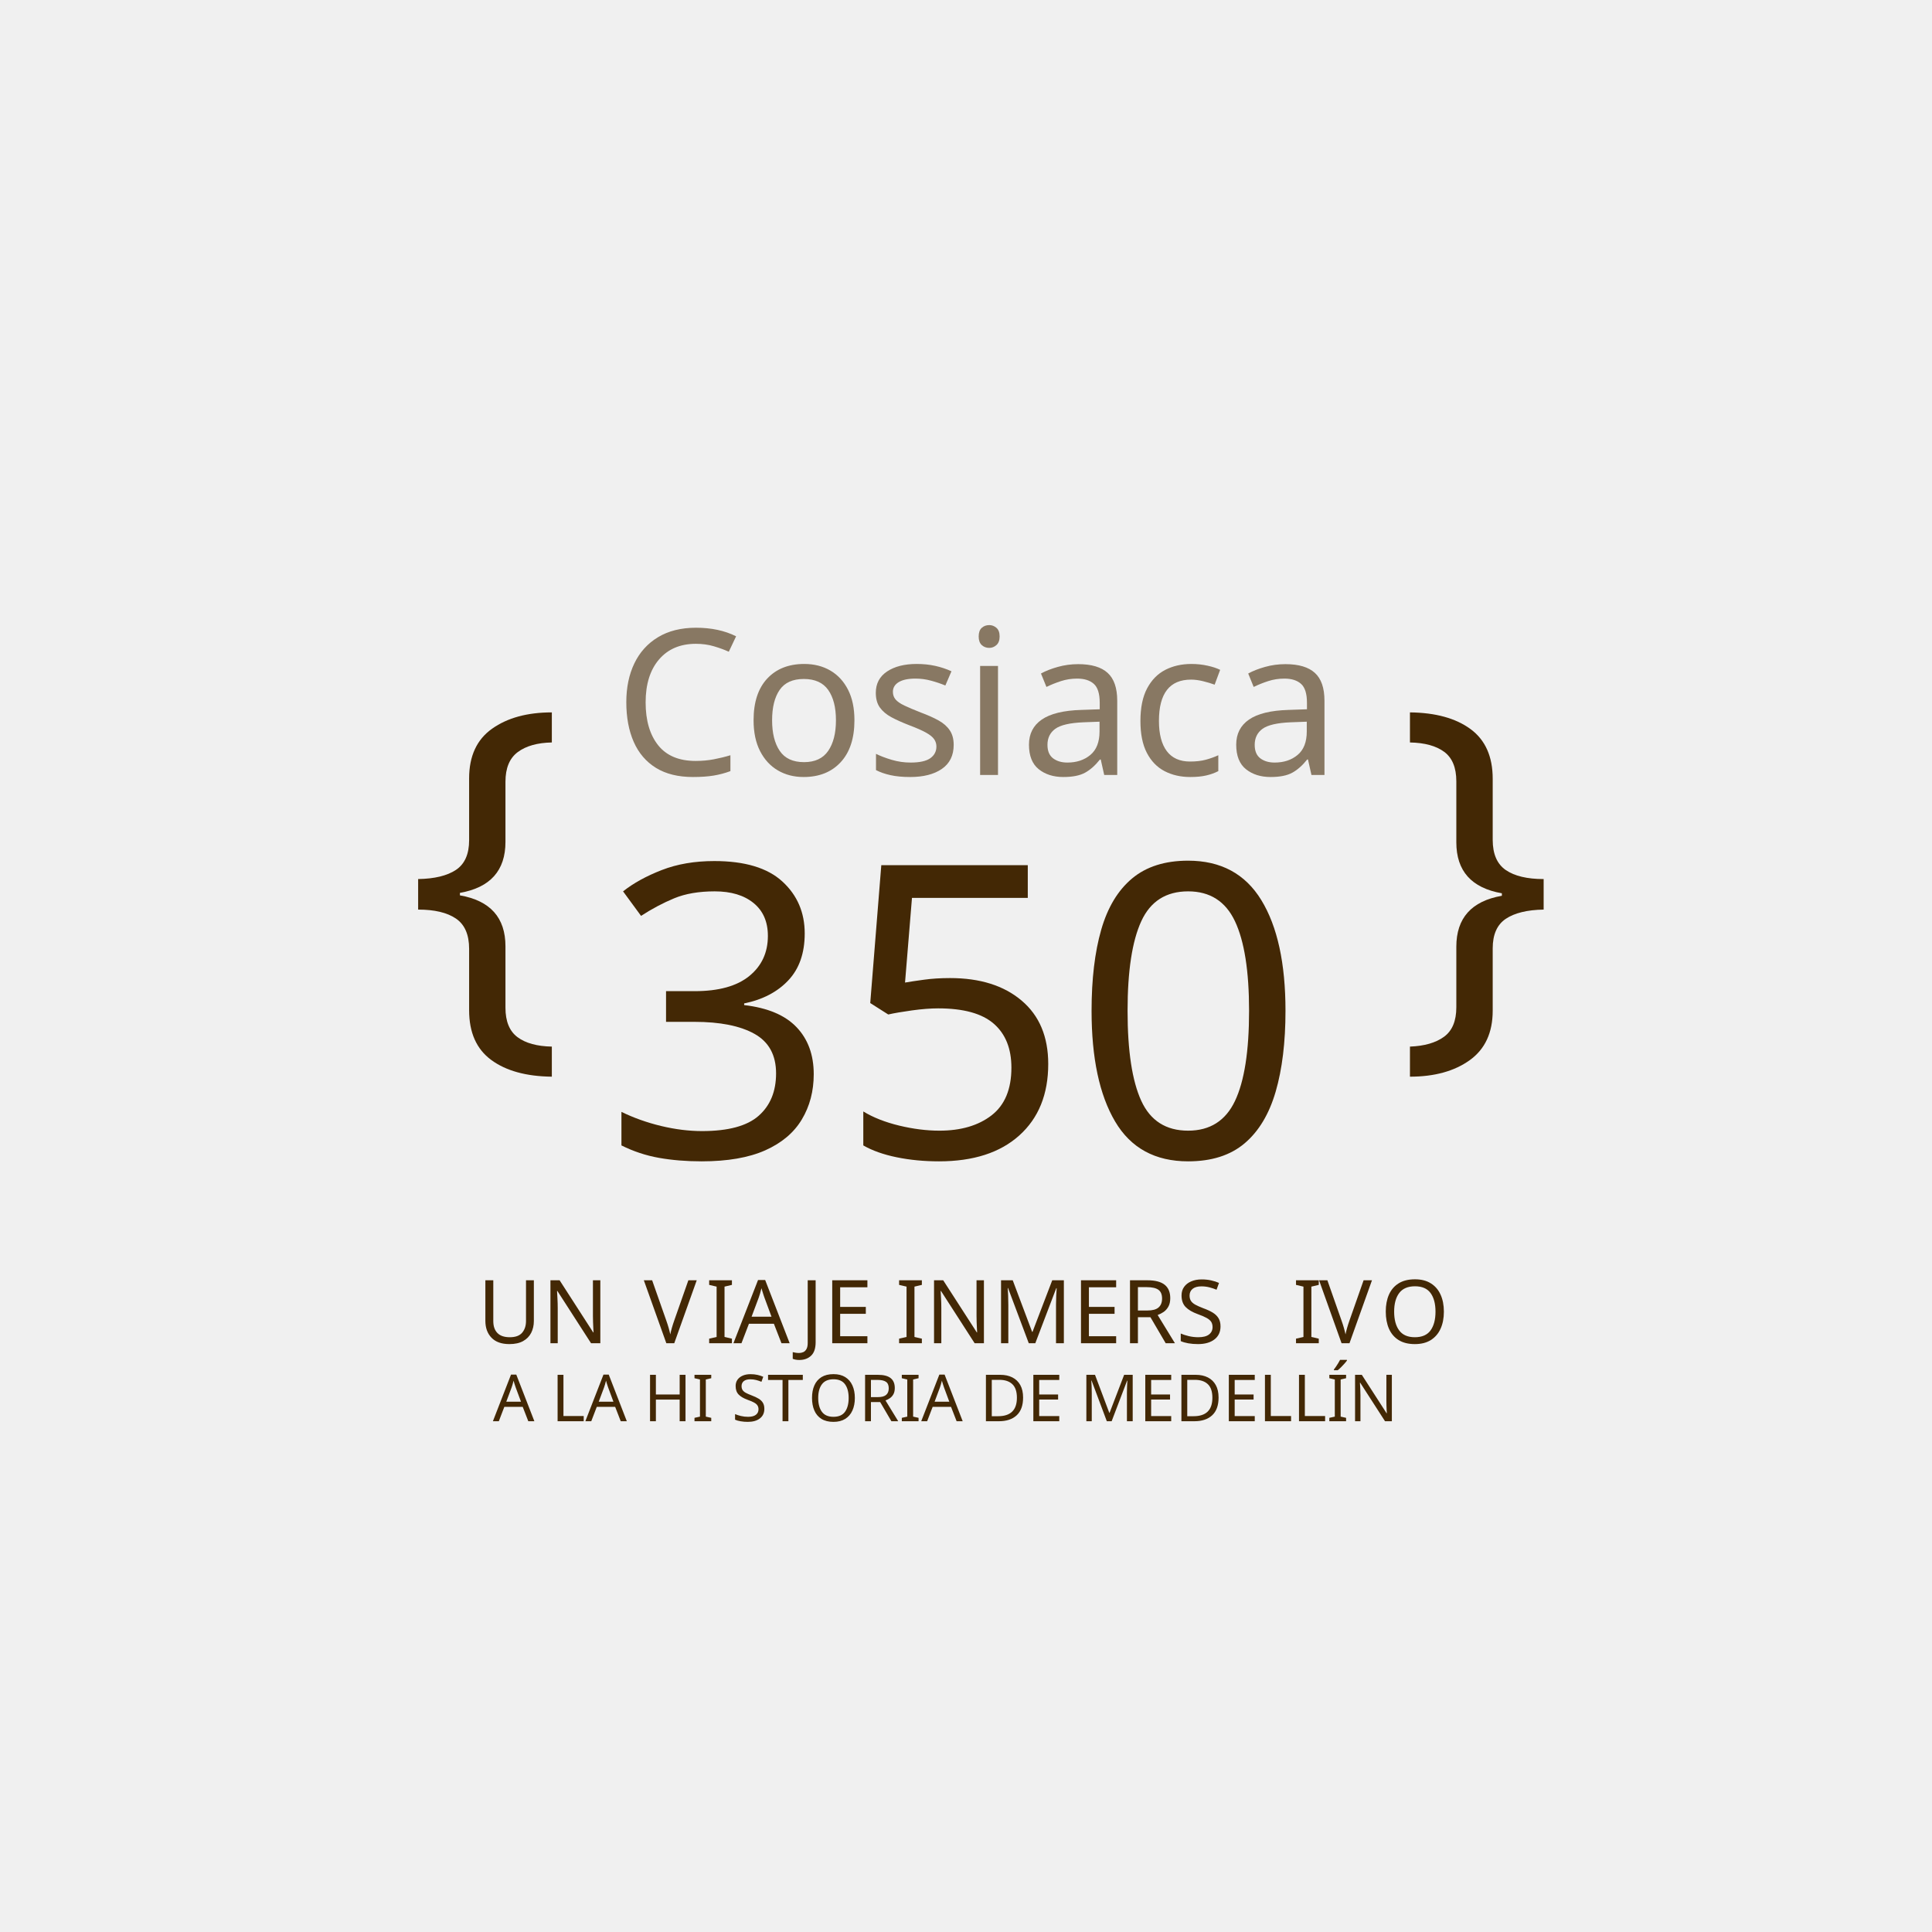
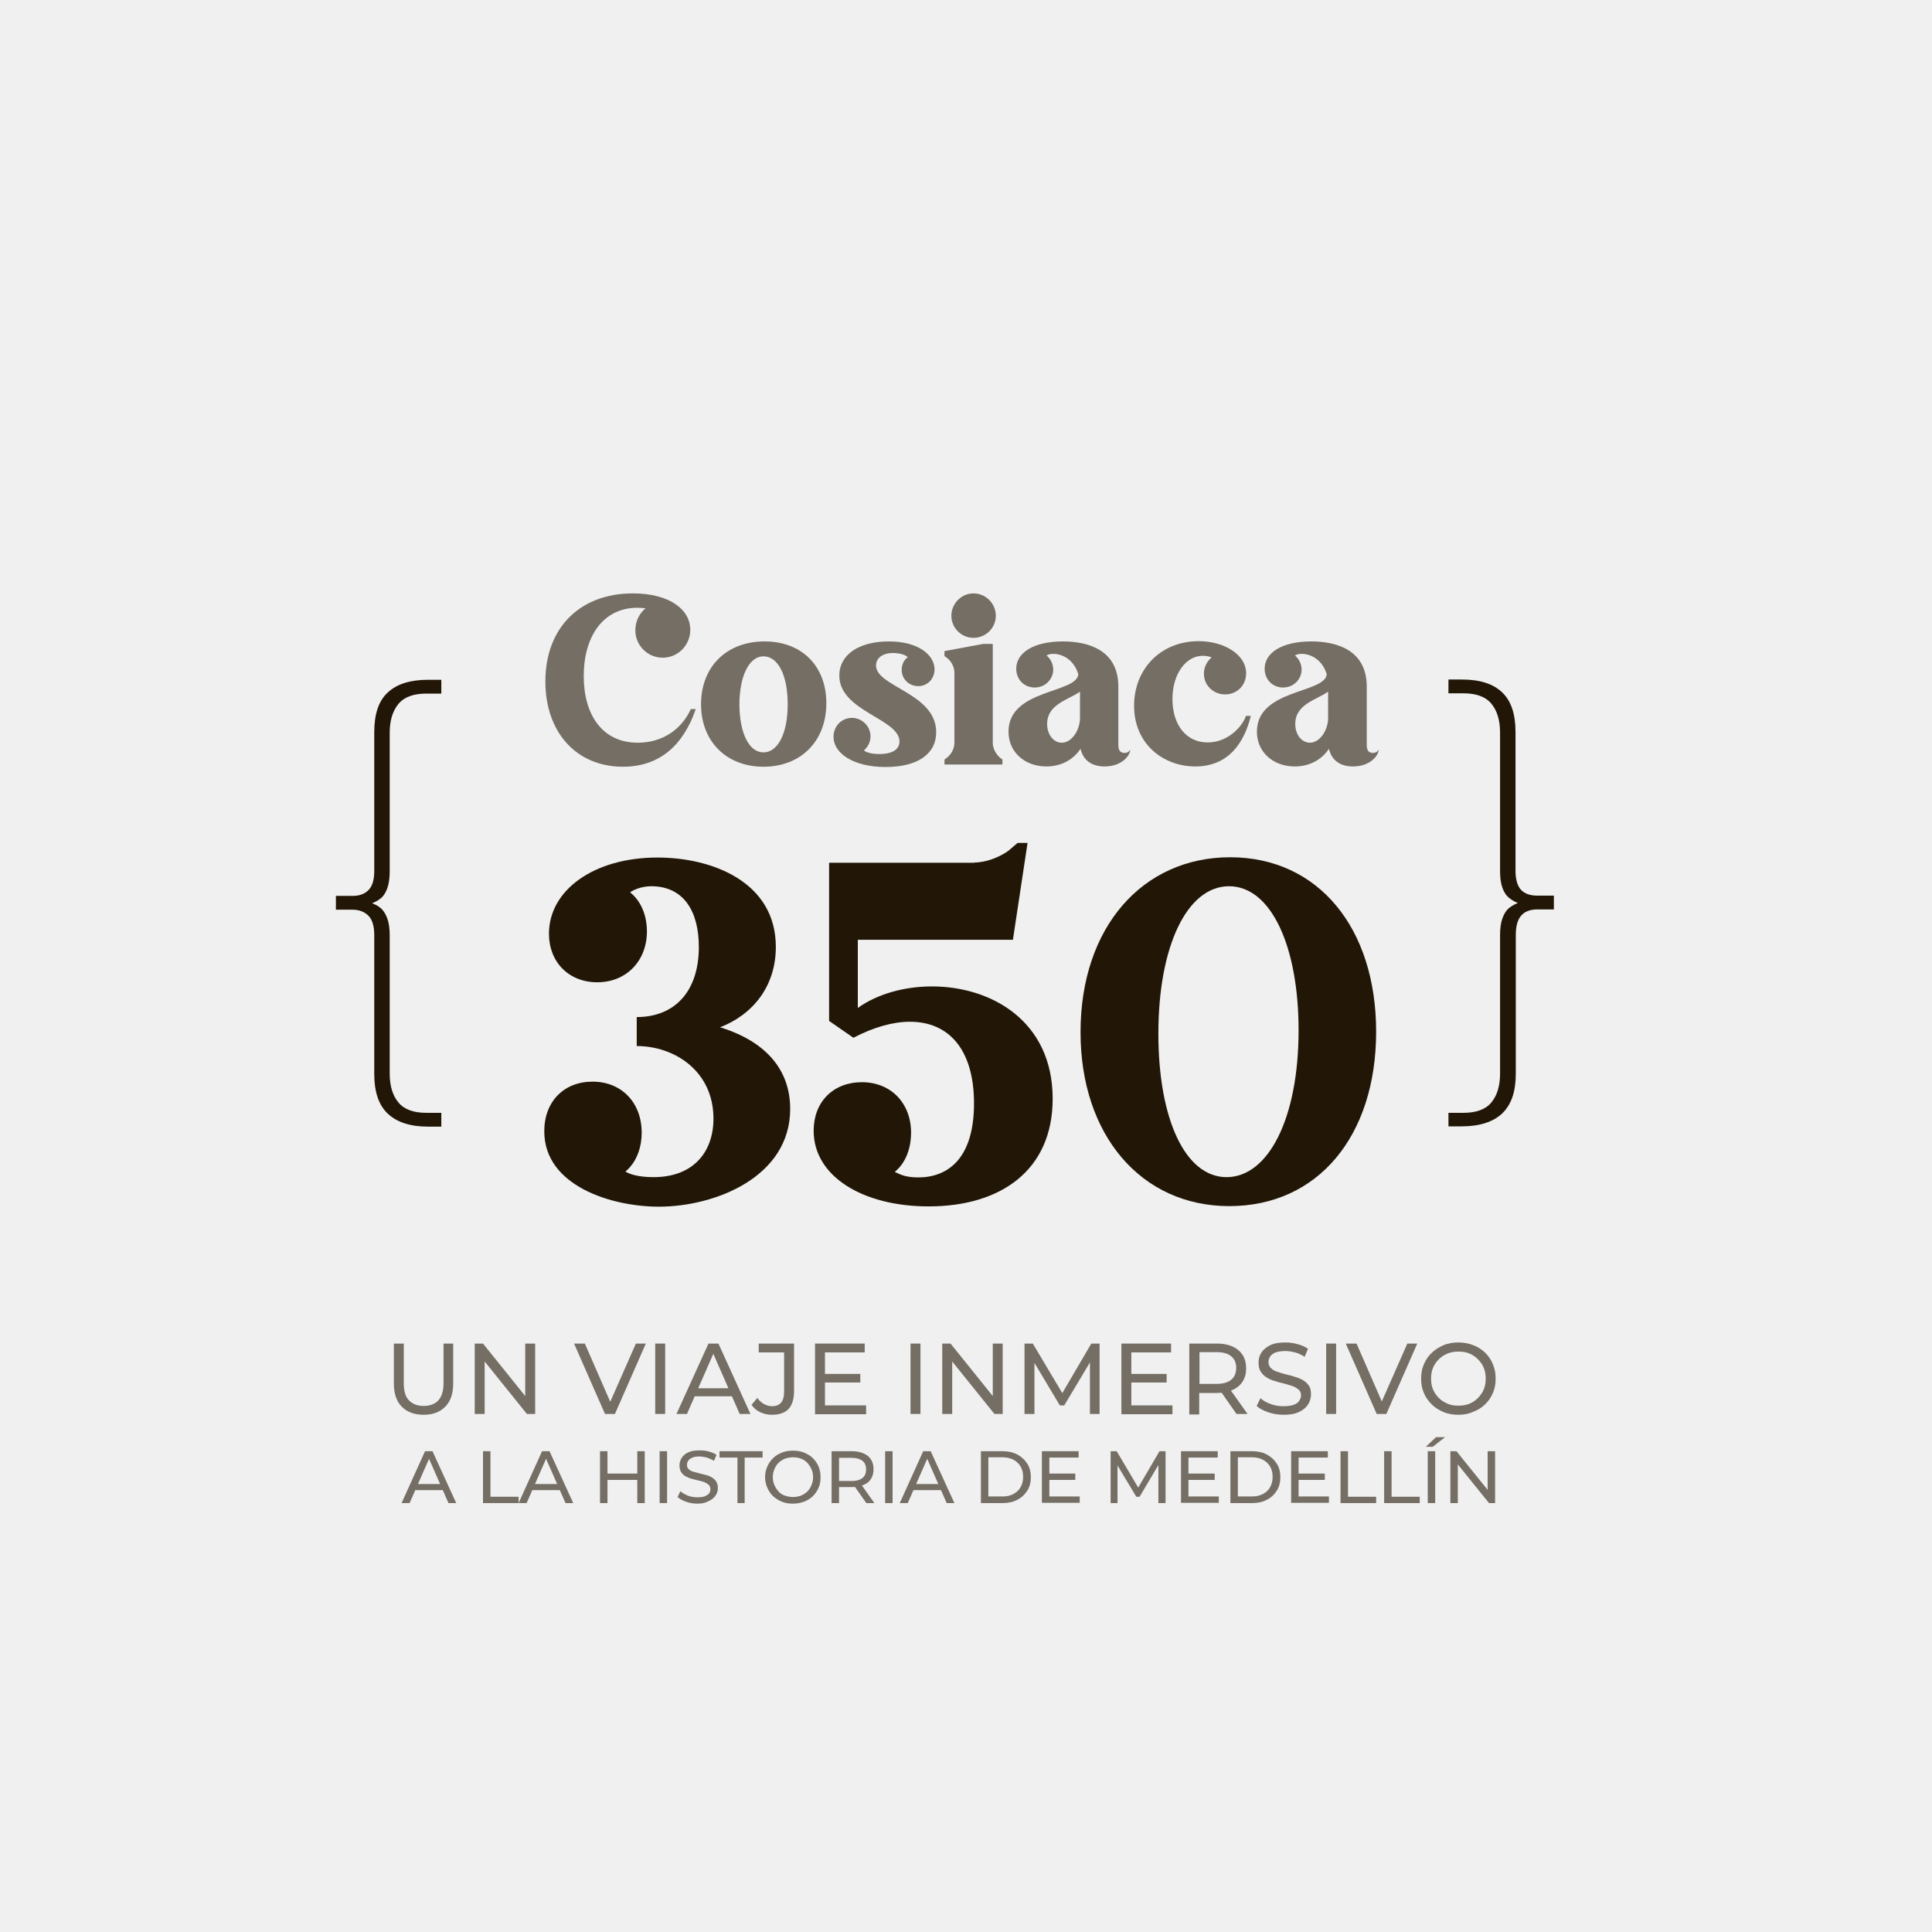
- <svg xmlns="http://www.w3.org/2000/svg" id="a" viewBox="0 0 800 800">
-   <defs>
-     <style>
- .b{font-size:26.9px;}
- .c{letter-spacing:0em;}
- .d{letter-spacing:0em;}
- .e{font-family:Montserrat-ExtraLight, Montserrat;font-size:173px;font-variation-settings:'wght' 200;font-weight:200;}
- .e,.f,.g,.h{fill:#432805;}
- .i{letter-spacing:0em;}
- .j{letter-spacing:0em;}
- .f{font-size:84.2px;opacity:.6;}
- .f,.h{font-family:Avigea, Avigea;}
- .k{letter-spacing:0em;}
- .l{letter-spacing:0em;}
- .m{letter-spacing:0em;}
- .n{letter-spacing:0em;}
- .o{letter-spacing:0em;}
- .p{font-size:36.5px;}
- .g{font-family:Montserrat-Medium, Montserrat;font-variation-settings:'wght' 500;font-weight:500;}
- .q{letter-spacing:0em;}
- .h{font-size:169.4px;}
- .r{letter-spacing:0em;}
- .s{letter-spacing:0em;}
+ <svg xmlns="http://www.w3.org/2000/svg" version="1.1" id="Capa_1" x="0px" y="0px" viewBox="0 0 700 700" style="enable-background:new 0 0 700 700;" xml:space="preserve">
+   <style type="text/css">
+ 	.st0{fill:#F29022;}
+ 	.st1{opacity:0.6;}
+ 	.st2{fill:#FCDB59;}
+ 	.st3{fill:#128456;}
+ 	.st4{fill:#3AA8BD;}
+ 	.st5{fill:#C82B3E;}
+ 	.st6{fill:#432108;}
+ 	.st7{fill:#61380E;}
+ 	.st8{fill:#FFFFFF;}
+ 	.st9{fill:#221707;}
</style>
-   </defs>
-   <text class="g" transform="translate(197.7 556.2)">
-     <tspan class="p">
-       <tspan class="r" x="0" y="0">UN </tspan>
-       <tspan class="d" x="68.9" y="0">V</tspan>
-       <tspan class="r" x="94.5" y="0">I</tspan>
-       <tspan class="k" x="106" y="0">A</tspan>
-       <tspan class="r" x="133.4" y="0">JE INMERS</tspan>
-       <tspan class="c" x="337.5" y="0">I</tspan>
-       <tspan class="j" x="348.5" y="0">V</tspan>
-       <tspan class="s" x="373.9" y="0">O</tspan>
-     </tspan>
-     <tspan class="b">
-       <tspan x="-.8" y="32.3"> </tspan>
-       <tspan class="l" x="6.4" y="32.3">A LA HI</tspan>
-       <tspan class="n" x="105.3" y="32.3">ST</tspan>
-       <tspan class="l" x="136.9" y="32.3">ORIA DE MEDELLÍN</tspan>
-     </tspan>
-   </text>
-   <text class="e" transform="translate(578.3 418.5)">
-     <tspan x="0" y="0">}</tspan>
-   </text>
-   <text class="e" transform="translate(168.3 418.5)">
-     <tspan x="0" y="0">{</tspan>
-   </text>
-   <text class="f" transform="translate(254.2 320.9)">
-     <tspan class="m" x="0" y="0">Cosi</tspan>
-     <tspan class="i" x="168" y="0">a</tspan>
-     <tspan class="m" x="213.4" y="0">ca</tspan>
-   </text>
-   <text class="h" transform="translate(249.7 479.2)">
-     <tspan class="o" x="0" y="0">3</tspan>
-     <tspan class="q" x="97.1" y="0">50</tspan>
-   </text>
+   <g class="st1">
+     <g>
+       <g>
+         <g>
+           <g>
+             <path class="st9" d="M153.5,512.6c-3.4,0-6-1-7.9-2.9s-2.9-4.7-2.9-8.4v-14.5h3.6v14.4c0,2.8,0.6,4.9,1.9,6.2       c1.3,1.3,3,2,5.3,2c2.3,0,4.1-0.7,5.3-2s1.9-3.4,1.9-6.2v-14.4h3.5v14.5c0,3.7-1,6.5-2.9,8.4S156.9,512.6,153.5,512.6z" />
+             <path class="st9" d="M172,512.3v-25.5h3l16.9,21h-1.6v-21h3.6v25.5h-3l-16.9-21h1.6v21H172z" />
+             <path class="st9" d="M219.2,512.3L208,486.8h3.9l10.3,23.6H220l10.4-23.6h3.6l-11.2,25.5H219.2z" />
+             <path class="st9" d="M237.4,512.3v-25.5h3.6v25.5H237.4z" />
+             <path class="st9" d="M245.1,512.3l11.6-25.5h3.6l11.6,25.5H268l-10.3-23.5h1.5l-10.3,23.5H245.1z M250,505.9l1-2.9h14.4       l1.1,2.9H250z" />
+             <path class="st9" d="M279.7,512.6c-1.5,0-2.9-0.3-4.2-0.9c-1.3-0.6-2.4-1.5-3.2-2.7l2.1-2.5c0.7,1,1.5,1.7,2.4,2.2       c0.9,0.5,1.9,0.8,2.9,0.8c2.9,0,4.4-1.7,4.4-5.2v-14.3h-9.2v-3.2h12.8v17.3c0,2.8-0.7,5-2,6.4S282.3,512.6,279.7,512.6z" />
+             <path class="st9" d="M295.3,512.3v-25.5h18v3.2h-14.4v19.2h14.9v3.2H295.3z M298.6,500.9v-3.1h13.1v3.1H298.6z" />
+             <path class="st9" d="M329.9,512.3v-25.5h3.6v25.5H329.9z" />
+             <path class="st9" d="M341.4,512.3v-25.5h3l16.9,21h-1.6v-21h3.6v25.5h-3l-16.9-21h1.6v21H341.4z" />
+             <path class="st9" d="M371.2,512.3v-25.5h3l11.5,19.3h-1.6l11.3-19.3h3l0,25.5h-3.5l0-20h0.8l-10.1,16.9H384l-10.1-16.9h0.9v20       H371.2z" />
+             <path class="st9" d="M406.3,512.3v-25.5h18v3.2h-14.4v19.2h14.9v3.2H406.3z M409.6,500.9v-3.1h13.1v3.1H409.6z" />
+             <path class="st9" d="M430.9,512.3v-25.5h10c3.3,0,5.9,0.8,7.8,2.4s2.8,3.8,2.8,6.6c0,1.8-0.4,3.4-1.3,4.8s-2.1,2.3-3.6,3       c-1.6,0.7-3.5,1.1-5.7,1.1h-8l1.6-1.7v9.5H430.9z M434.6,503.2l-1.6-1.8h7.8c2.3,0,4.1-0.5,5.3-1.5s1.8-2.4,1.8-4.3       c0-1.8-0.6-3.2-1.8-4.2c-1.2-1-3-1.5-5.3-1.5h-7.8l1.6-1.8V503.2z M448,512.3l-6.5-9.3h3.9l6.6,9.3H448z" />
+             <path class="st9" d="M465.1,512.6c-1.9,0-3.8-0.3-5.6-0.9c-1.8-0.6-3.2-1.4-4.2-2.3l1.4-2.8c1,0.9,2.2,1.6,3.7,2.1       c1.5,0.6,3.1,0.8,4.7,0.8c1.5,0,2.7-0.2,3.6-0.5c0.9-0.3,1.6-0.8,2-1.4c0.4-0.6,0.7-1.3,0.7-2c0-0.9-0.3-1.6-0.9-2.1       c-0.6-0.5-1.3-1-2.2-1.3c-0.9-0.3-1.9-0.6-3-0.9s-2.2-0.5-3.3-0.9c-1.1-0.3-2.1-0.7-3-1.3c-0.9-0.5-1.6-1.2-2.2-2.1       c-0.6-0.9-0.8-2-0.8-3.3c0-1.3,0.3-2.5,1-3.6s1.8-2,3.2-2.7s3.3-1,5.5-1c1.5,0,3,0.2,4.4,0.6c1.5,0.4,2.7,0.9,3.8,1.7l-1.2,2.9       c-1.1-0.7-2.3-1.3-3.5-1.6s-2.4-0.5-3.5-0.5c-1.4,0-2.6,0.2-3.5,0.5s-1.6,0.9-2,1.5c-0.4,0.6-0.6,1.3-0.6,2       c0,0.9,0.3,1.6,0.9,2.2s1.3,1,2.2,1.3s1.9,0.6,3,0.9s2.2,0.5,3.3,0.9c1.1,0.3,2.1,0.7,3,1.2s1.6,1.2,2.2,2s0.8,1.9,0.8,3.3       c0,1.3-0.4,2.5-1.1,3.6c-0.7,1.1-1.8,2-3.3,2.7C469.2,512.3,467.3,512.6,465.1,512.6z" />
+             <path class="st9" d="M480.5,512.3v-25.5h3.6v25.5H480.5z" />
+             <path class="st9" d="M498.8,512.3l-11.2-25.5h3.9l10.3,23.6h-2.3l10.4-23.6h3.6l-11.2,25.5H498.8z" />
+             <path class="st9" d="M528.4,512.6c-1.9,0-3.8-0.3-5.4-1c-1.7-0.7-3.1-1.6-4.3-2.8c-1.2-1.2-2.2-2.6-2.8-4.1       c-0.7-1.6-1-3.3-1-5.2c0-1.9,0.3-3.6,1-5.2c0.7-1.6,1.6-3,2.8-4.1c1.2-1.2,2.7-2.1,4.3-2.8s3.5-1,5.4-1c1.9,0,3.7,0.3,5.4,1       c1.7,0.6,3.1,1.6,4.3,2.7c1.2,1.2,2.2,2.6,2.8,4.2c0.7,1.6,1,3.3,1,5.2c0,1.9-0.3,3.6-1,5.2c-0.7,1.6-1.6,3-2.8,4.1       c-1.2,1.2-2.7,2.1-4.3,2.7C532.1,512.3,530.3,512.6,528.4,512.6z M528.4,509.3c1.4,0,2.8-0.2,4-0.7s2.2-1.2,3.1-2.1       c0.9-0.9,1.6-1.9,2.1-3.1s0.7-2.5,0.7-3.9s-0.2-2.7-0.7-3.9c-0.5-1.2-1.2-2.2-2.1-3.1c-0.9-0.9-1.9-1.6-3.1-2.1       c-1.2-0.5-2.5-0.7-4-0.7c-1.4,0-2.7,0.2-3.9,0.7c-1.2,0.5-2.3,1.2-3.2,2.1c-0.9,0.9-1.6,1.9-2.1,3.1c-0.5,1.2-0.7,2.5-0.7,3.9       s0.2,2.7,0.7,3.9s1.2,2.2,2.1,3.1c0.9,0.9,2,1.6,3.2,2.1C525.6,509.1,526.9,509.3,528.4,509.3z" />
+             <path class="st9" d="M145.5,544.6l8.5-18.8h2.7l8.6,18.8h-2.8l-7.6-17.3h1.1l-7.6,17.3H145.5z M149.1,539.9l0.7-2.2h10.6       l0.8,2.2H149.1z" />
+             <path class="st9" d="M175,544.6v-18.8h2.7v16.5h10.2v2.3H175z" />
+             <path class="st9" d="M187.9,544.6l8.5-18.8h2.7l8.6,18.8h-2.8l-7.6-17.3h1.1l-7.6,17.3H187.9z M191.6,539.9l0.7-2.2h10.6       l0.8,2.2H191.6z" />
+             <path class="st9" d="M217.4,544.6v-18.8h2.7v18.8H217.4z M219.8,536.2v-2.3h11.3v2.3H219.8z M230.9,544.6v-18.8h2.7v18.8H230.9       z" />
+             <path class="st9" d="M239,544.6v-18.8h2.7v18.8H239z" />
+             <path class="st9" d="M252.7,544.8c-1.4,0-2.8-0.2-4.1-0.7c-1.3-0.4-2.3-1-3.1-1.7l1-2.1c0.7,0.6,1.6,1.1,2.7,1.6       c1.1,0.4,2.3,0.6,3.5,0.6c1.1,0,2-0.1,2.7-0.4c0.7-0.3,1.2-0.6,1.5-1c0.3-0.4,0.5-0.9,0.5-1.5c0-0.6-0.2-1.2-0.6-1.6       c-0.4-0.4-1-0.7-1.6-1c-0.7-0.2-1.4-0.5-2.2-0.6c-0.8-0.2-1.6-0.4-2.4-0.6c-0.8-0.2-1.6-0.6-2.2-0.9c-0.7-0.4-1.2-0.9-1.6-1.5       c-0.4-0.6-0.6-1.5-0.6-2.5c0-1,0.3-1.9,0.8-2.7c0.5-0.8,1.3-1.5,2.4-2s2.4-0.7,4.1-0.7c1.1,0,2.2,0.1,3.3,0.4       c1.1,0.3,2,0.7,2.8,1.2l-0.9,2.2c-0.8-0.5-1.7-0.9-2.6-1.2c-0.9-0.2-1.8-0.4-2.6-0.4c-1.1,0-1.9,0.1-2.6,0.4       c-0.7,0.3-1.2,0.6-1.5,1.1c-0.3,0.4-0.5,1-0.5,1.5c0,0.7,0.2,1.2,0.6,1.6c0.4,0.4,1,0.7,1.6,0.9c0.7,0.2,1.4,0.4,2.2,0.6       c0.8,0.2,1.6,0.4,2.4,0.6c0.8,0.2,1.6,0.5,2.2,0.9c0.7,0.4,1.2,0.9,1.6,1.5s0.6,1.4,0.6,2.4c0,1-0.3,1.8-0.8,2.6       c-0.5,0.8-1.3,1.5-2.4,2C255.7,544.5,254.3,544.8,252.7,544.8z" />
+             <path class="st9" d="M267.2,544.6v-16.5h-6.5v-2.3h15.6v2.3h-6.5v16.5H267.2z" />
+             <path class="st9" d="M287.3,544.8c-1.4,0-2.8-0.2-4-0.7c-1.2-0.5-2.3-1.2-3.2-2c-0.9-0.9-1.6-1.9-2.1-3.1       c-0.5-1.2-0.8-2.4-0.8-3.8s0.3-2.7,0.8-3.8c0.5-1.2,1.2-2.2,2.1-3.1c0.9-0.9,2-1.5,3.2-2c1.2-0.5,2.6-0.7,4-0.7       c1.4,0,2.8,0.2,4,0.7c1.2,0.5,2.3,1.1,3.2,2c0.9,0.9,1.6,1.9,2.1,3.1s0.7,2.5,0.7,3.8c0,1.4-0.2,2.7-0.7,3.8       c-0.5,1.2-1.2,2.2-2.1,3.1c-0.9,0.9-2,1.5-3.2,2C290.1,544.5,288.8,544.8,287.3,544.8z M287.3,542.4c1.1,0,2-0.2,2.9-0.5       c0.9-0.4,1.7-0.9,2.3-1.5c0.7-0.7,1.2-1.4,1.5-2.3c0.4-0.9,0.6-1.8,0.6-2.9s-0.2-2-0.6-2.9c-0.4-0.9-0.9-1.6-1.5-2.3       c-0.7-0.7-1.4-1.2-2.3-1.5c-0.9-0.4-1.9-0.5-2.9-0.5c-1,0-2,0.2-2.9,0.5c-0.9,0.4-1.7,0.9-2.3,1.5s-1.2,1.4-1.5,2.3       c-0.4,0.9-0.6,1.8-0.6,2.9s0.2,2,0.6,2.9c0.4,0.9,0.9,1.6,1.5,2.3s1.4,1.2,2.3,1.5C285.3,542.2,286.3,542.4,287.3,542.4z" />
+             <path class="st9" d="M301.3,544.6v-18.8h7.3c2.4,0,4.4,0.6,5.8,1.7s2.1,2.8,2.1,4.8c0,1.4-0.3,2.5-0.9,3.5       c-0.6,1-1.5,1.7-2.7,2.2s-2.6,0.8-4.2,0.8h-5.9l1.2-1.2v7H301.3z M304,537.9l-1.2-1.3h5.8c1.7,0,3-0.4,3.9-1.1s1.3-1.8,1.3-3.1       s-0.4-2.4-1.3-3.1c-0.9-0.7-2.2-1.1-3.9-1.1h-5.8l1.2-1.3V537.9z M313.9,544.6l-4.8-6.8h2.9l4.8,6.8H313.9z" />
+             <path class="st9" d="M320.7,544.6v-18.8h2.7v18.8H320.7z" />
+             <path class="st9" d="M326,544.6l8.5-18.8h2.7l8.6,18.8h-2.8l-7.6-17.3h1.1l-7.6,17.3H326z M329.6,539.9l0.7-2.2h10.6l0.8,2.2       H329.6z" />
+             <path class="st9" d="M355.4,544.6v-18.8h7.9c2,0,3.8,0.4,5.3,1.2c1.5,0.8,2.7,1.9,3.6,3.3c0.9,1.4,1.3,3.1,1.3,4.9       s-0.4,3.5-1.3,4.9s-2,2.5-3.6,3.3c-1.5,0.8-3.3,1.2-5.3,1.2H355.4z M358.1,542.2h5.1c1.6,0,2.9-0.3,4-0.9s2-1.4,2.6-2.5       c0.6-1.1,0.9-2.3,0.9-3.7c0-1.4-0.3-2.7-0.9-3.7c-0.6-1.1-1.5-1.9-2.6-2.5s-2.5-0.9-4-0.9h-5.1V542.2z" />
+             <path class="st9" d="M377.5,544.6v-18.8h13.3v2.3h-10.6v14.1h11v2.3H377.5z M379.9,536.2v-2.3h9.7v2.3H379.9z" />
+             <path class="st9" d="M402.4,544.6v-18.8h2.2l8.4,14.2h-1.2l8.3-14.2h2.2l0,18.8h-2.6l0-14.8h0.6l-7.4,12.5h-1.2l-7.5-12.5h0.7       v14.8H402.4z" />
+             <path class="st9" d="M427.9,544.6v-18.8h13.3v2.3h-10.6v14.1h11v2.3H427.9z M430.4,536.2v-2.3h9.7v2.3H430.4z" />
+             <path class="st9" d="M445.8,544.6v-18.8h7.9c2,0,3.8,0.4,5.3,1.2c1.5,0.8,2.7,1.9,3.6,3.3c0.9,1.4,1.3,3.1,1.3,4.9       s-0.4,3.5-1.3,4.9s-2,2.5-3.6,3.3c-1.5,0.8-3.3,1.2-5.3,1.2H445.8z M448.5,542.2h5.1c1.6,0,2.9-0.3,4-0.9s2-1.4,2.6-2.5       c0.6-1.1,0.9-2.3,0.9-3.7c0-1.4-0.3-2.7-0.9-3.7c-0.6-1.1-1.5-1.9-2.6-2.5s-2.5-0.9-4-0.9h-5.1V542.2z" />
+             <path class="st9" d="M467.8,544.6v-18.8h13.3v2.3h-10.6v14.1h11v2.3H467.8z M470.3,536.2v-2.3h9.7v2.3H470.3z" />
+             <path class="st9" d="M485.7,544.6v-18.8h2.7v16.5h10.2v2.3H485.7z" />
+             <path class="st9" d="M501.5,544.6v-18.8h2.7v16.5h10.2v2.3H501.5z" />
+             <path class="st9" d="M516.6,524.2l3.7-3.5h3.3l-4.5,3.5H516.6z M517.3,544.6v-18.8h2.7v18.8H517.3z" />
+             <path class="st9" d="M525.5,544.6v-18.8h2.2l12.5,15.5H539v-15.5h2.7v18.8h-2.2L527,529.1h1.2v15.5H525.5z" />
+           </g>
+         </g>
+       </g>
+     </g>
+   </g>
+   <g>
+     <g>
+       <g>
+         <g>
+           <g>
+             <path class="st9" d="M524.8,408.2v-5h5.4c4.6,0,8-1.2,10.1-3.7c2.1-2.5,3.2-6,3.2-10.5v-50.2c0-2.5,0.3-4.6,0.9-6.2       c0.6-1.6,1.4-2.9,2.6-3.8c1.2-0.9,2.6-1.6,4.3-2.1v1c-1.7-0.6-3.2-1.3-4.3-2.2c-1.2-0.9-2-2.1-2.6-3.7       c-0.6-1.6-0.9-3.7-0.9-6.2v-50.2c0-4.5-1.1-8-3.2-10.5c-2.1-2.5-5.5-3.7-10.1-3.7h-5.4v-5h4.8c6.5,0,11.3,1.5,14.6,4.6       c3.3,3.1,4.9,7.9,4.9,14.4v50.3c0,3.2,0.7,5.5,2,6.9c1.3,1.4,3.3,2.1,5.8,2.1h6.1v5H557c-2.5,0-4.5,0.7-5.8,2.2       c-1.3,1.4-2,3.8-2,7v50.3c0,6.5-1.6,11.2-4.9,14.4c-3.3,3.1-8.2,4.7-14.6,4.7H524.8z" />
+           </g>
+           <g>
+             <path class="st9" d="M155.1,408.2c-6.5,0-11.3-1.6-14.6-4.7s-4.9-7.9-4.9-14.4v-50.3c0-3.2-0.7-5.6-2.1-7       c-1.4-1.4-3.3-2.2-5.7-2.2h-6.1v-5h6.1c2.4,0,4.3-0.7,5.7-2.1s2.1-3.7,2.1-6.9v-50.3c0-6.6,1.6-11.4,4.9-14.4       c3.3-3.1,8.2-4.6,14.6-4.6h4.8v5h-5.4c-4.6,0-8,1.2-10.1,3.7c-2.1,2.5-3.2,6-3.2,10.5v50.2c0,2.5-0.3,4.6-0.9,6.2       c-0.6,1.6-1.4,2.9-2.5,3.7c-1.1,0.9-2.6,1.6-4.4,2.2v-1c1.8,0.5,3.3,1.2,4.4,2.1c1.1,0.9,1.9,2.2,2.5,3.8       c0.6,1.6,0.9,3.7,0.9,6.2V389c0,4.5,1.1,8,3.2,10.5c2.1,2.5,5.5,3.7,10.1,3.7h5.4v5H155.1z" />
+           </g>
+         </g>
+         <g class="st1">
+           <path class="st9" d="M250.1,228.2c0,5.6-4.5,10.1-10,10.1s-9.9-4.5-9.9-9.9c0-3.3,1.4-6.1,3.7-8c-0.9-0.1-1.9-0.2-2.9-0.2      c-12.6,0-19.5,10.5-19.5,24.8c0,13.8,6.6,24.1,19.6,24.1c9,0,15.9-4.9,19.2-12.2h1.8c-4.5,13.1-13.1,20.9-26.4,20.9      c-16.8,0-28.1-12.4-28.1-30.9c0-19.4,12.5-31.9,31.7-31.9C242.5,215,250.1,220.8,250.1,228.2z" />
+           <path class="st9" d="M277,232.4c13.6,0,22.4,9,22.4,22.4c0,13.6-9.1,23-22.8,23c-13.4,0-22.6-9.2-22.6-22.6      C254,241.5,263.3,232.4,277,232.4z M276.6,272.6c5.3,0,8.8-7,8.8-17.4c0-10.6-3.5-17.4-8.8-17.4c-5.1,0-8.7,7-8.7,17.6      C268,265.7,271.4,272.6,276.6,272.6z" />
+           <path class="st9" d="M304.1,244.8c0-7.6,7.1-12.4,17.9-12.4c11,0,16.6,5.1,16.6,10.1c0,3.5-2.6,6.1-5.9,6.1c-3.4,0-6-2.6-6-5.9      c0-1.9,0.8-3.6,2.2-4.6c-0.7-0.8-2.9-1.5-5.4-1.5c-3.9,0-6.1,2-6.1,4.5c0,7.8,21.8,10,21.8,24.2c0,7.9-6.8,12.6-18.3,12.6      c-12.1,0-18.9-5.2-18.9-10.9c0-3.9,2.9-6.9,6.7-6.9c3.6,0,6.7,3,6.7,6.7c0,2.1-1,3.9-2.4,5.1c0.8,0.6,2.4,1.3,5.6,1.3      c5.1,0,7.3-1.9,7.3-4.6C325.8,260.4,304.1,257.7,304.1,244.8z" />
+           <path class="st9" d="M363.2,275.2v1.8h-21v-1.8l0.8-0.6c1.7-1.3,2.8-3.4,2.8-5.4v-25.5c0-2-1.1-4.2-2.8-5.4l-0.8-0.6v-1.8      l14-2.6h3.5v35.9c0,2,1.2,4.1,2.7,5.4L363.2,275.2z M352.7,215c4.5,0,8.1,3.7,8.1,8.1s-3.6,8-8.1,8c-4.4,0-8-3.6-8-8      S348.3,215,352.7,215z" />
+           <path class="st9" d="M405.2,248.8v21c0,2.2,0.7,3,2.4,3c0,0,1.3,0,1.9-1.2c0,2.1-3,6.1-9.3,6.1c-4.5,0-7.7-2.1-8.7-6.4      c-2.8,4.2-7.3,6.4-12.4,6.4c-7.7,0-13.7-5.1-13.7-12.6c0-15.5,24.7-13.8,25.3-20.8c-1.7-5.6-6.1-7.4-9.1-7.4      c-1.2,0-2,0.3-2.4,0.6c1.4,1.2,2.4,3,2.4,5.1c0,3.5-2.9,6.5-6.7,6.5s-6.7-2.9-6.7-6.8c0-5.8,6.3-9.9,16.9-9.9      C394.6,232.4,405.2,235.7,405.2,248.8z M391.3,250.6c-4.2,3-11.9,4.5-11.9,11.7c0,4.2,2.6,6.8,5.3,6.8c3,0,6.1-3.3,6.6-8.3      V250.6z" />
+           <path class="st9" d="M451.5,243.9c0,4.5-3.4,7.7-7.6,7.7c-4.3,0-7.7-3.3-7.7-7.5c0-2.4,1.1-4.5,2.8-5.9      c-0.4-0.2-1.6-0.6-3.2-0.6c-6,0-11,6.4-11,15.7c0,9.3,5,15.7,12.7,15.7c8.1,0,13.1-6.7,13.9-9.6h1.8      c-2.3,9.3-7.8,18.3-20.1,18.3c-11.5,0-22.2-8-22.2-22c0-13.1,9.4-23.4,23.5-23.4C444.1,232.4,451.5,237.5,451.5,243.9z" />
+           <path class="st9" d="M495.2,248.8v21c0,2.2,0.7,3,2.4,3c0,0,1.3,0,1.9-1.2c0,2.1-3,6.1-9.3,6.1c-4.5,0-7.7-2.1-8.7-6.4      c-2.8,4.2-7.3,6.4-12.4,6.4c-7.7,0-13.7-5.1-13.7-12.6c0-15.5,24.7-13.8,25.3-20.8c-1.7-5.6-6.1-7.4-9.1-7.4      c-1.2,0-2,0.3-2.4,0.6c1.4,1.2,2.4,3,2.4,5.1c0,3.5-2.9,6.5-6.7,6.5s-6.7-2.9-6.7-6.8c0-5.8,6.3-9.9,16.9-9.9      C484.6,232.4,495.2,235.7,495.2,248.8z M481.2,250.6c-4.2,3-11.9,4.5-11.9,11.7c0,4.2,2.6,6.8,5.3,6.8c3,0,6.1-3.3,6.6-8.3      V250.6z" />
+         </g>
+         <g>
+           <path class="st9" d="M230.7,368.5c13.6,0,22.5-9.1,22.5-25.4c0-12.7-5.3-22-17.3-22c-0.3,0-4.4,0-7.6,2.2      c4.6,3.7,6.1,9.5,6.1,14.1c0,10.8-7.5,18.5-18,18.5c-10.3,0-17.5-7.3-17.5-17.6c0-15.8,16.3-27.6,39.3-27.6      c19.8,0,42.9,8.8,42.9,32.4c0,14.4-8.5,24.6-20.2,29.1c17.1,5.3,25.4,15.8,25.4,29.6c0,24.6-27.1,35.4-47.6,35.4      c-17.1,0-41.5-7.5-41.5-27.3c0-10.8,7.1-18,17.5-18c10.5,0,17.8,7.6,17.8,18.5c0,4.6-1.4,10.3-5.9,14.1c2.5,1.5,6.6,2,10.2,2      c14.4,0,21.7-9.1,21.7-21.2c0-17.3-14.2-26.3-27.8-26.3V368.5z" />
+           <path class="st9" d="M353.1,312.5c4.1,0,9-1.9,12.2-4.2l3.4-2.9h3.6l-5.3,35.1h-56.2v24.7c7.1-5.1,16.9-7.8,26.9-7.8      c21.3,0,43.7,12.4,43.7,40.7c0,25.9-18.8,39-44.9,39c-24.1,0-41.7-11-41.7-27.4c0-10.5,7.1-17.6,17.5-17.6      c10.5,0,17.8,7.6,17.8,18.3c0,4.7-1.4,10.5-5.9,14.2c1.7,0.8,3.7,2,8.5,2c10.7,0,20.2-6.8,20.2-26.8c0-19.5-9.1-29.6-23.2-29.6      c-6.1,0-13,1.9-20.5,5.8l-8.8-6.1v-57.3H353.1z" />
+           <path class="st9" d="M445.7,310.6c31.9,0,52.9,25.6,52.9,63.2c0,37.9-21.2,63.2-53.2,63.2s-53.9-25.8-53.9-63      C391.5,335.8,414.1,310.6,445.7,310.6z M444.4,426.5c15.1,0,26.1-21.2,26.1-53.2c0-30.5-10-52.2-25.2-52.2s-25.6,21.7-25.6,53.4      C419.7,405.6,429.5,426.5,444.4,426.5z" />
+         </g>
+       </g>
+     </g>
+   </g>
</svg>
